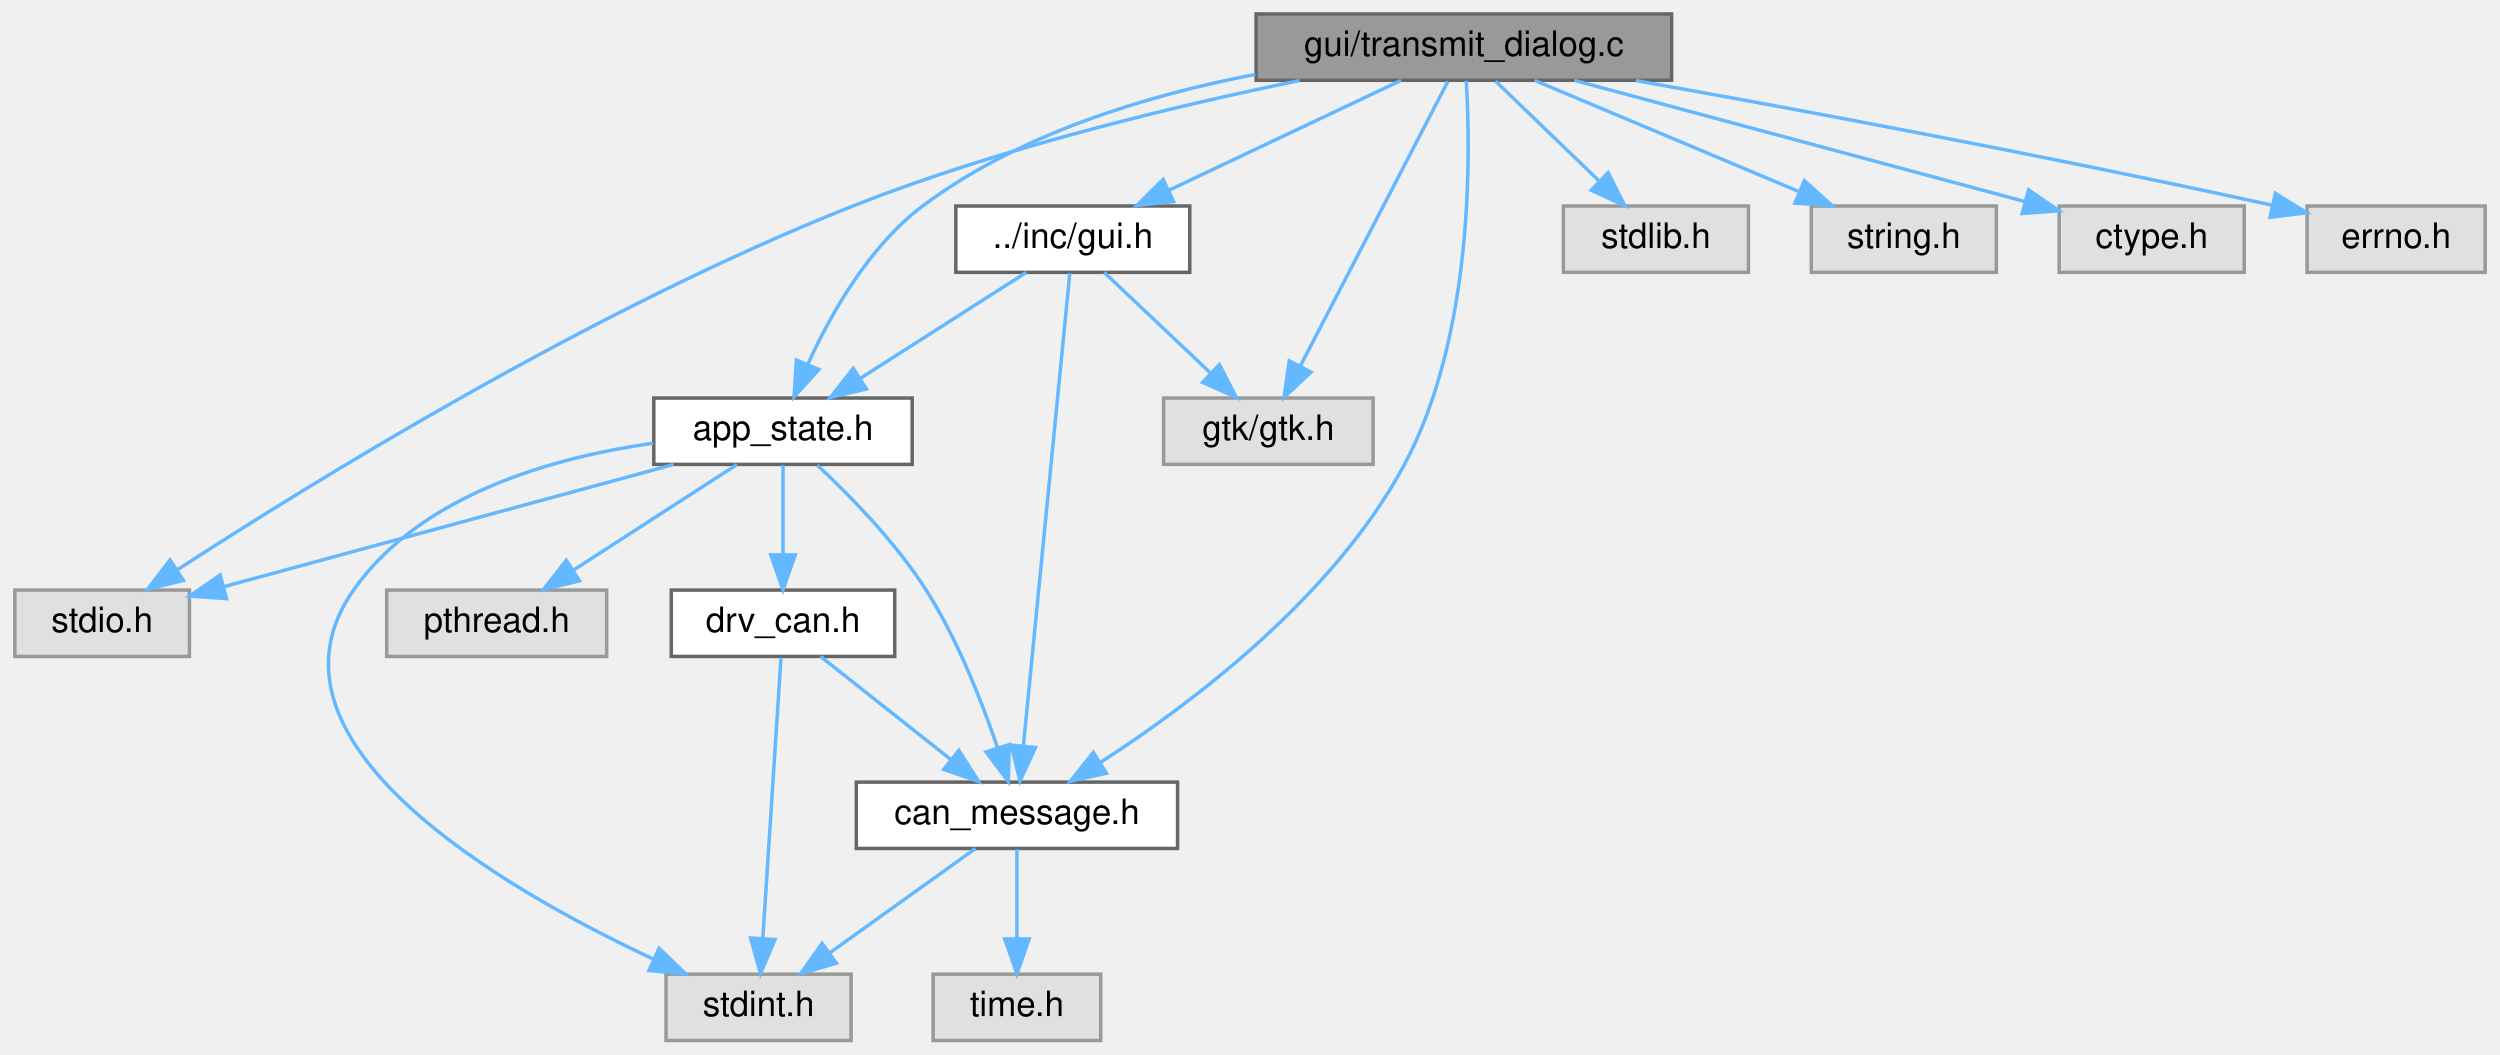
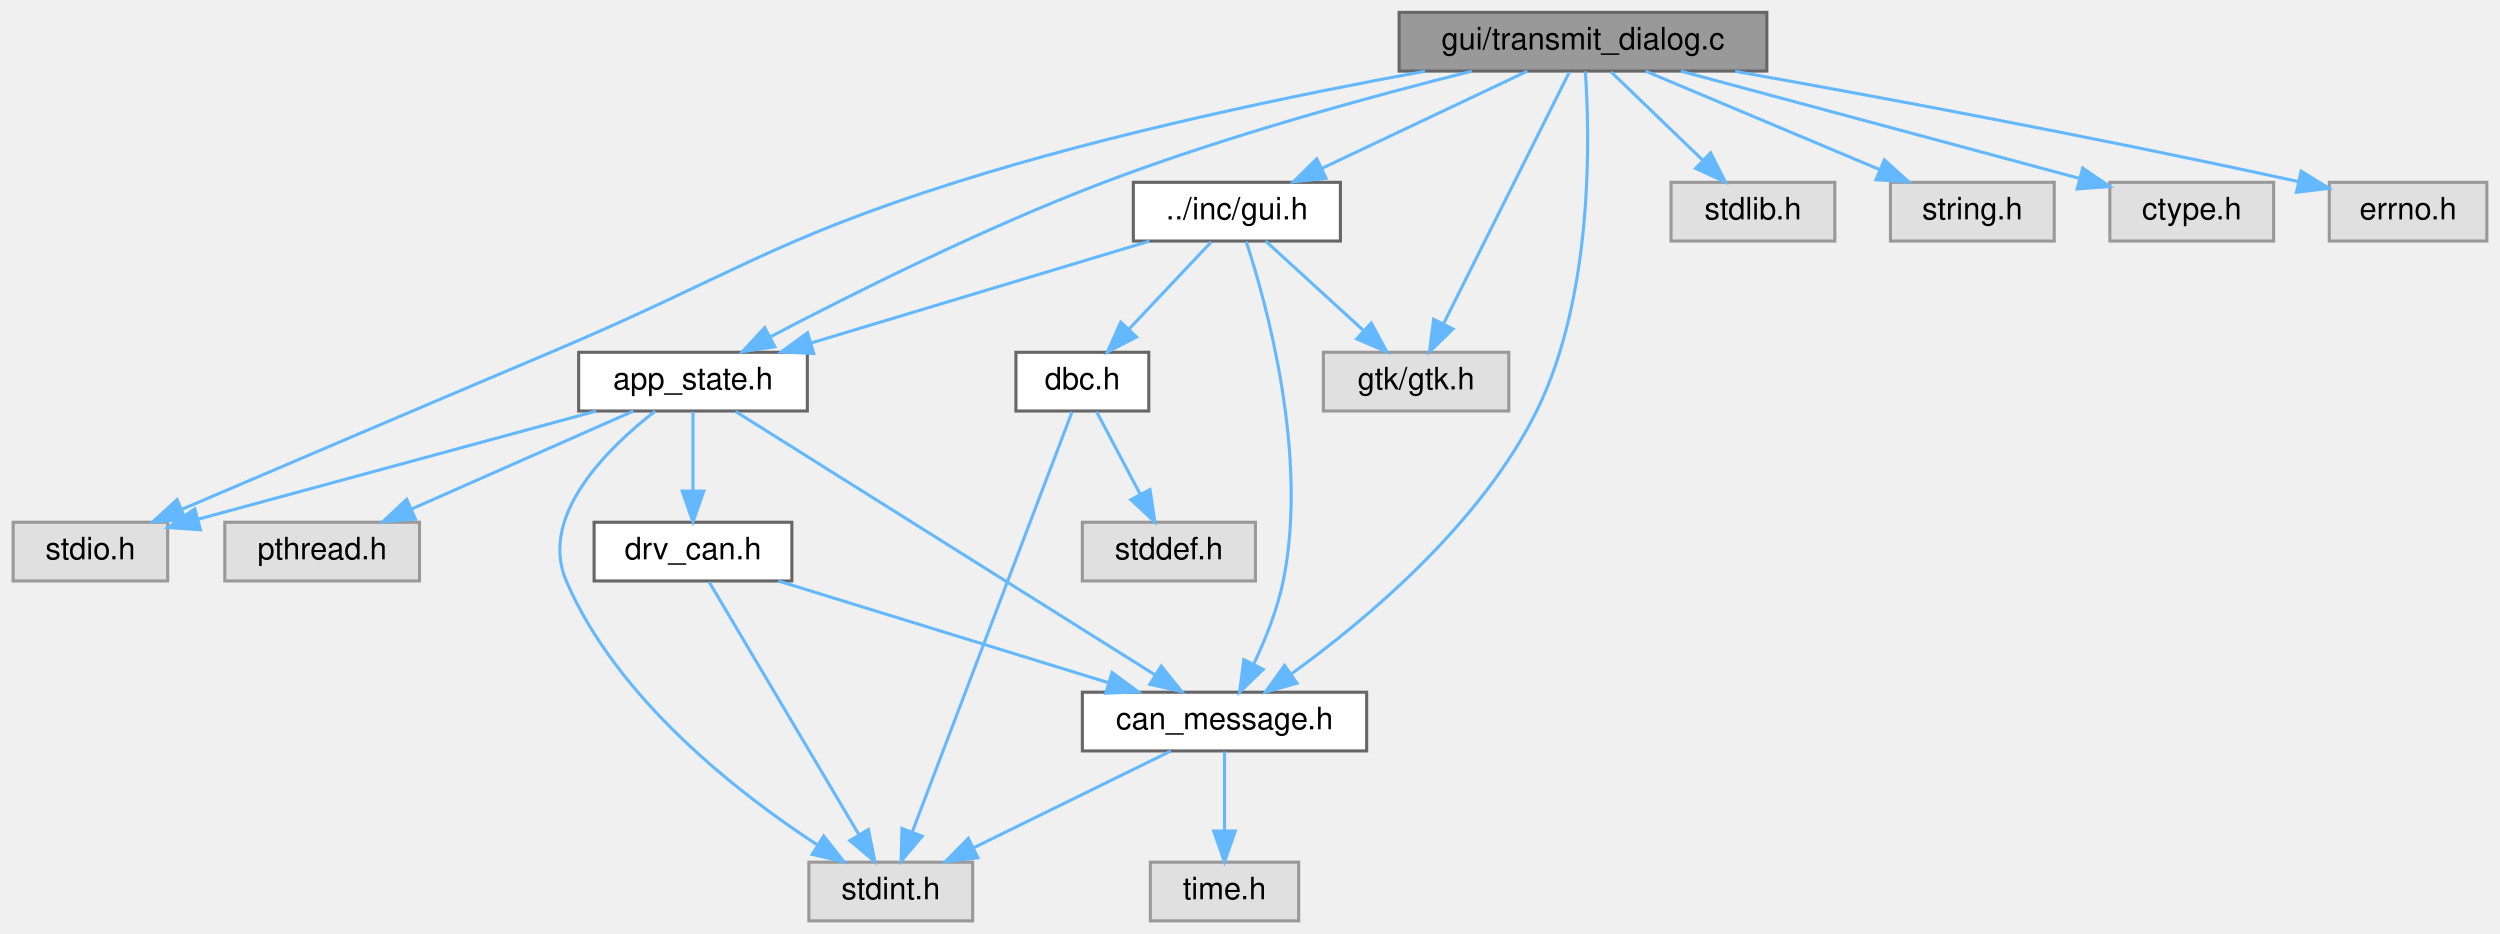
- <svg xmlns="http://www.w3.org/2000/svg" xmlns:xlink="http://www.w3.org/1999/xlink" width="716pt" height="302pt" viewBox="0.00 0.00 715.50 302.00">
+ <svg xmlns="http://www.w3.org/2000/svg" xmlns:xlink="http://www.w3.org/1999/xlink" width="809pt" height="302pt" viewBox="0.00 0.00 808.50 302.00">
  <g id="graph0" class="graph" transform="scale(1 1) rotate(0) translate(4 298)">
    <g id="Node000001" class="node">
      <g id="a_Node000001">
        <a xlink:title="Advanced (&quot;Transmit...&quot;) CAN/CAN FD message composer window.">
-           <polygon fill="#999999" stroke="#666666" points="474.5,-294 355.5,-294 355.5,-275 474.5,-275 474.5,-294" />
-           <text text-anchor="middle" x="415" y="-282" font-family="Helvetica,sans-Serif" font-size="10.00">gui/transmit_dialog.c</text>
+           <polygon fill="#999999" stroke="#666666" points="567.5,-294 448.5,-294 448.5,-275 567.5,-275 567.5,-294" />
+           <text text-anchor="middle" x="508" y="-282" font-family="Helvetica,sans-Serif" font-size="10.00">gui/transmit_dialog.c</text>
        </a>
      </g>
    </g>
    <g id="Node000002" class="node">
      <g id="a_Node000002">
        <a xlink:title=" ">
          <polygon fill="#e0e0e0" stroke="#999999" points="50,-129 0,-129 0,-110 50,-110 50,-129" />
          <text text-anchor="middle" x="25" y="-117" font-family="Helvetica,sans-Serif" font-size="10.00">stdio.h</text>
        </a>
      </g>
    </g>
    <g id="edge1_Node000001_Node000002" class="edge">
      <g id="a_edge1_Node000001_Node000002">
        <a xlink:title=" ">
-           <path fill="none" stroke="#63b8ff" d="M367.93,-274.93C332.11,-267.6 281.98,-255.59 240,-239 165.46,-209.54 84.41,-159.41 46.64,-134.88" />
-           <polygon fill="#63b8ff" stroke="#63b8ff" points="48.28,-131.78 38,-129.23 44.45,-137.63 48.28,-131.78" />
+           <path fill="none" stroke="#63b8ff" d="M456.86,-274.95C415.4,-267.39 355.74,-255.06 305,-239 244.8,-219.94 232.16,-208.6 174,-184 132.58,-166.48 84.77,-146.07 54.71,-133.22" />
+           <polygon fill="#63b8ff" stroke="#63b8ff" points="55.8,-129.88 45.23,-129.16 53.05,-136.31 55.8,-129.88" />
        </a>
      </g>
    </g>
    <g id="Node000003" class="node">
      <g id="a_Node000003">
        <a xlink:title=" ">
-           <polygon fill="#e0e0e0" stroke="#999999" points="496.5,-239 443.5,-239 443.5,-220 496.5,-220 496.5,-239" />
-           <text text-anchor="middle" x="470" y="-227" font-family="Helvetica,sans-Serif" font-size="10.00">stdlib.h</text>
+           <polygon fill="#e0e0e0" stroke="#999999" points="589.5,-239 536.5,-239 536.5,-220 589.5,-220 589.5,-239" />
+           <text text-anchor="middle" x="563" y="-227" font-family="Helvetica,sans-Serif" font-size="10.00">stdlib.h</text>
        </a>
      </g>
    </g>
    <g id="edge2_Node000001_Node000003" class="edge">
      <g id="a_edge2_Node000001_Node000003">
        <a xlink:title=" ">
-           <path fill="none" stroke="#63b8ff" d="M424.08,-274.75C432.09,-267.03 443.96,-255.6 453.62,-246.28" />
-           <polygon fill="#63b8ff" stroke="#63b8ff" points="456.31,-248.55 461.09,-239.09 451.46,-243.51 456.31,-248.55" />
+           <path fill="none" stroke="#63b8ff" d="M517.08,-274.75C525.09,-267.03 536.96,-255.6 546.62,-246.28" />
+           <polygon fill="#63b8ff" stroke="#63b8ff" points="549.31,-248.55 554.09,-239.09 544.46,-243.51 549.31,-248.55" />
        </a>
      </g>
    </g>
    <g id="Node000004" class="node">
      <g id="a_Node000004">
        <a xlink:title=" ">
-           <polygon fill="#e0e0e0" stroke="#999999" points="567.5,-239 514.5,-239 514.5,-220 567.5,-220 567.5,-239" />
-           <text text-anchor="middle" x="541" y="-227" font-family="Helvetica,sans-Serif" font-size="10.00">string.h</text>
+           <polygon fill="#e0e0e0" stroke="#999999" points="660.5,-239 607.5,-239 607.5,-220 660.5,-220 660.5,-239" />
+           <text text-anchor="middle" x="634" y="-227" font-family="Helvetica,sans-Serif" font-size="10.00">string.h</text>
        </a>
      </g>
    </g>
    <g id="edge3_Node000001_Node000004" class="edge">
      <g id="a_edge3_Node000001_Node000004">
        <a xlink:title=" ">
-           <path fill="none" stroke="#63b8ff" d="M435.24,-274.98C455.7,-266.38 487.53,-252.99 510.93,-243.15" />
-           <polygon fill="#63b8ff" stroke="#63b8ff" points="512.53,-246.27 520.39,-239.17 509.81,-239.82 512.53,-246.27" />
+           <path fill="none" stroke="#63b8ff" d="M528.24,-274.98C548.7,-266.38 580.53,-252.99 603.93,-243.15" />
+           <polygon fill="#63b8ff" stroke="#63b8ff" points="605.53,-246.27 613.39,-239.17 602.81,-239.82 605.53,-246.27" />
        </a>
      </g>
    </g>
    <g id="Node000005" class="node">
      <g id="a_Node000005">
        <a xlink:title=" ">
-           <polygon fill="#e0e0e0" stroke="#999999" points="638.5,-239 585.5,-239 585.5,-220 638.5,-220 638.5,-239" />
-           <text text-anchor="middle" x="612" y="-227" font-family="Helvetica,sans-Serif" font-size="10.00">ctype.h</text>
+           <polygon fill="#e0e0e0" stroke="#999999" points="731.5,-239 678.5,-239 678.5,-220 731.5,-220 731.5,-239" />
+           <text text-anchor="middle" x="705" y="-227" font-family="Helvetica,sans-Serif" font-size="10.00">ctype.h</text>
        </a>
      </g>
    </g>
    <g id="edge4_Node000001_Node000005" class="edge">
      <g id="a_edge4_Node000001_Node000005">
        <a xlink:title=" ">
-           <path fill="none" stroke="#63b8ff" d="M446.65,-274.98C481.85,-265.52 538.6,-250.25 575.6,-240.29" />
-           <polygon fill="#63b8ff" stroke="#63b8ff" points="576.73,-243.61 585.48,-237.63 574.91,-236.85 576.73,-243.61" />
+           <path fill="none" stroke="#63b8ff" d="M539.65,-274.98C574.85,-265.52 631.6,-250.25 668.6,-240.29" />
+           <polygon fill="#63b8ff" stroke="#63b8ff" points="669.73,-243.61 678.48,-237.63 667.91,-236.85 669.73,-243.61" />
        </a>
      </g>
    </g>
    <g id="Node000006" class="node">
      <g id="a_Node000006">
        <a xlink:title=" ">
-           <polygon fill="#e0e0e0" stroke="#999999" points="707.5,-239 656.5,-239 656.5,-220 707.5,-220 707.5,-239" />
-           <text text-anchor="middle" x="682" y="-227" font-family="Helvetica,sans-Serif" font-size="10.00">errno.h</text>
+           <polygon fill="#e0e0e0" stroke="#999999" points="800.5,-239 749.5,-239 749.5,-220 800.5,-220 800.5,-239" />
+           <text text-anchor="middle" x="775" y="-227" font-family="Helvetica,sans-Serif" font-size="10.00">errno.h</text>
        </a>
      </g>
    </g>
    <g id="edge5_Node000001_Node000006" class="edge">
      <g id="a_edge5_Node000001_Node000006">
        <a xlink:title=" ">
-           <path fill="none" stroke="#63b8ff" d="M464.26,-274.92C509.31,-266.89 578.04,-254.17 646.34,-239.27" />
-           <polygon fill="#63b8ff" stroke="#63b8ff" points="647.4,-242.62 656.42,-237.06 645.9,-235.79 647.4,-242.62" />
+           <path fill="none" stroke="#63b8ff" d="M557.26,-274.92C602.31,-266.89 671.04,-254.17 739.34,-239.27" />
+           <polygon fill="#63b8ff" stroke="#63b8ff" points="740.4,-242.62 749.42,-237.06 738.9,-235.79 740.4,-242.62" />
        </a>
      </g>
    </g>
    <g id="Node000007" class="node">
      <g id="a_Node000007">
        <a xlink:title=" ">
-           <polygon fill="#e0e0e0" stroke="#999999" points="389,-184 329,-184 329,-165 389,-165 389,-184" />
-           <text text-anchor="middle" x="359" y="-172" font-family="Helvetica,sans-Serif" font-size="10.00">gtk/gtk.h</text>
+           <polygon fill="#e0e0e0" stroke="#999999" points="484,-184 424,-184 424,-165 484,-165 484,-184" />
+           <text text-anchor="middle" x="454" y="-172" font-family="Helvetica,sans-Serif" font-size="10.00">gtk/gtk.h</text>
        </a>
      </g>
    </g>
    <g id="edge6_Node000001_Node000007" class="edge">
      <g id="a_edge6_Node000001_Node000007">
        <a xlink:title=" ">
-           <path fill="none" stroke="#63b8ff" d="M410.42,-274.66C401.22,-256.93 380.38,-216.73 368.24,-193.32" />
-           <polygon fill="#63b8ff" stroke="#63b8ff" points="371.2,-191.42 363.49,-184.16 364.99,-194.65 371.2,-191.42" />
+           <path fill="none" stroke="#63b8ff" d="M503.58,-274.66C494.72,-256.93 474.61,-216.73 462.91,-193.32" />
+           <polygon fill="#63b8ff" stroke="#63b8ff" points="465.93,-191.54 458.33,-184.16 459.67,-194.67 465.93,-191.54" />
        </a>
      </g>
    </g>
    <g id="Node000008" class="node">
      <g id="a_Node000008">
        <a xlink:href="gui_8h.html" target="_top" xlink:title="GTK GUI widget registry and the application's GUI/thread API.">
-           <polygon fill="white" stroke="#666666" points="336.5,-239 269.5,-239 269.5,-220 336.5,-220 336.5,-239" />
-           <text text-anchor="middle" x="303" y="-227" font-family="Helvetica,sans-Serif" font-size="10.00">../inc/gui.h</text>
+           <polygon fill="white" stroke="#666666" points="429.5,-239 362.5,-239 362.5,-220 429.5,-220 429.5,-239" />
+           <text text-anchor="middle" x="396" y="-227" font-family="Helvetica,sans-Serif" font-size="10.00">../inc/gui.h</text>
        </a>
      </g>
    </g>
    <g id="edge7_Node000001_Node000008" class="edge">
      <g id="a_edge7_Node000001_Node000008">
        <a xlink:title=" ">
-           <path fill="none" stroke="#63b8ff" d="M397.01,-274.98C379.07,-266.5 351.28,-253.35 330.57,-243.54" />
-           <polygon fill="#63b8ff" stroke="#63b8ff" points="331.86,-240.28 321.32,-239.17 328.86,-246.61 331.86,-240.28" />
+           <path fill="none" stroke="#63b8ff" d="M490.01,-274.98C472.07,-266.5 444.28,-253.35 423.57,-243.54" />
+           <polygon fill="#63b8ff" stroke="#63b8ff" points="424.86,-240.28 414.32,-239.17 421.86,-246.61 424.86,-240.28" />
        </a>
      </g>
    </g>
    <g id="Node000009" class="node">
      <g id="a_Node000009">
        <a xlink:href="can__message_8h.html" target="_top" xlink:title="Hardware-independent CAN/CAN FD message and statistics data types.">
-           <polygon fill="white" stroke="#666666" points="333,-74 241,-74 241,-55 333,-55 333,-74" />
-           <text text-anchor="middle" x="287" y="-62" font-family="Helvetica,sans-Serif" font-size="10.00">can_message.h</text>
-         </a>
-       </g>
-     </g>
-     <g id="edge21_Node000001_Node000009" class="edge">
-       <g id="a_edge21_Node000001_Node000009">
-         <a xlink:title=" ">
-           <path fill="none" stroke="#63b8ff" d="M415.69,-274.85C416.94,-254.4 417.8,-202.02 398,-165 377.69,-127.03 336.89,-96.39 310.82,-79.58" />
-           <polygon fill="#63b8ff" stroke="#63b8ff" points="312.6,-76.57 302.27,-74.23 308.88,-82.5 312.6,-76.57" />
+           <polygon fill="white" stroke="#666666" points="438,-74 346,-74 346,-55 438,-55 438,-74" />
+           <text text-anchor="middle" x="392" y="-62" font-family="Helvetica,sans-Serif" font-size="10.00">can_message.h</text>
+         </a>
+       </g>
+     </g>
+     <g id="edge24_Node000001_Node000009" class="edge">
+       <g id="a_edge24_Node000001_Node000009">
+         <a xlink:title=" ">
+           <path fill="none" stroke="#63b8ff" d="M508.76,-274.92C510.18,-254.62 511.57,-202.55 493,-165 474.81,-128.22 437.48,-97.15 413.65,-79.95" />
+           <polygon fill="#63b8ff" stroke="#63b8ff" points="415.45,-76.93 405.25,-74.05 411.42,-82.66 415.45,-76.93" />
        </a>
      </g>
    </g>
    <g id="Node000012" class="node">
      <g id="a_Node000012">
        <a xlink:href="app__state_8h.html" target="_top" xlink:title="Global application state shared across the GUI and worker threads.">
          <polygon fill="white" stroke="#666666" points="257,-184 183,-184 183,-165 257,-165 257,-184" />
          <text text-anchor="middle" x="220" y="-172" font-family="Helvetica,sans-Serif" font-size="10.00">app_state.h</text>
        </a>
      </g>
    </g>
-     <g id="edge20_Node000001_Node000012" class="edge">
-       <g id="a_edge20_Node000001_Node000012">
-         <a xlink:title=" ">
-           <path fill="none" stroke="#63b8ff" d="M355.26,-276.69C324.39,-270.76 287.54,-259.68 260,-239 244.57,-227.42 233.61,-207.99 227.11,-193.67" />
-           <polygon fill="#63b8ff" stroke="#63b8ff" points="230.28,-192.18 223.16,-184.33 223.83,-194.9 230.28,-192.18" />
+     <g id="edge23_Node000001_Node000012" class="edge">
+       <g id="a_edge23_Node000001_Node000012">
+         <a xlink:title=" ">
+           <path fill="none" stroke="#63b8ff" d="M472.05,-274.98C440.28,-267.03 392.92,-254.14 353,-239 314.22,-224.29 271.23,-202.75 244.9,-188.93" />
+           <polygon fill="#63b8ff" stroke="#63b8ff" points="246.47,-185.8 236,-184.21 243.2,-191.98 246.47,-185.8" />
        </a>
      </g>
    </g>
    <g id="edge8_Node000008_Node000007" class="edge">
      <g id="a_edge8_Node000008_Node000007">
        <a xlink:title=" ">
-           <path fill="none" stroke="#63b8ff" d="M312,-219.98C320.19,-212.23 332.51,-200.58 342.47,-191.14" />
-           <polygon fill="#63b8ff" stroke="#63b8ff" points="344.98,-193.59 349.84,-184.17 340.17,-188.5 344.98,-193.59" />
+           <path fill="none" stroke="#63b8ff" d="M405.32,-219.98C413.81,-212.23 426.56,-200.58 436.88,-191.14" />
+           <polygon fill="#63b8ff" stroke="#63b8ff" points="439.49,-193.5 444.51,-184.17 434.77,-188.33 439.49,-193.5" />
        </a>
      </g>
    </g>
    <g id="edge9_Node000008_Node000009" class="edge">
      <g id="a_edge9_Node000008_Node000009">
        <a xlink:title=" ">
-           <path fill="none" stroke="#63b8ff" d="M302.14,-219.74C299.64,-194.31 292.36,-120.08 288.88,-84.69" />
-           <polygon fill="#63b8ff" stroke="#63b8ff" points="292.32,-83.92 287.86,-74.31 285.36,-84.6 292.32,-83.92" />
+           <path fill="none" stroke="#63b8ff" d="M399.03,-219.8C405.48,-200.1 419.31,-150.63 411,-110 409.11,-100.74 405.21,-91.03 401.43,-83.04" />
+           <polygon fill="#63b8ff" stroke="#63b8ff" points="404.51,-81.37 396.88,-74.02 398.26,-84.53 404.51,-81.37" />
        </a>
      </g>
    </g>
    <g id="edge12_Node000008_Node000012" class="edge">
      <g id="a_edge12_Node000008_Node000012">
        <a xlink:title=" ">
-           <path fill="none" stroke="#63b8ff" d="M289.66,-219.98C276.91,-211.84 257.45,-199.41 242.33,-189.76" />
-           <polygon fill="#63b8ff" stroke="#63b8ff" points="243.89,-186.6 233.58,-184.17 240.12,-192.5 243.89,-186.6" />
+           <path fill="none" stroke="#63b8ff" d="M367.72,-219.98C338.05,-211.05 291.21,-196.94 258.25,-187.02" />
+           <polygon fill="#63b8ff" stroke="#63b8ff" points="259.08,-183.61 248.5,-184.08 257.07,-190.32 259.08,-183.61" />
+         </a>
+       </g>
+     </g>
+     <g id="Node000015" class="node">
+       <g id="a_Node000015">
+         <a xlink:href="dbc_8h.html" target="_top" xlink:title="Minimal CAN database (DBC) model, parser, and signal decoder.">
+           <polygon fill="white" stroke="#666666" points="367.5,-184 324.5,-184 324.5,-165 367.5,-165 367.5,-184" />
+           <text text-anchor="middle" x="346" y="-172" font-family="Helvetica,sans-Serif" font-size="10.00">dbc.h</text>
+         </a>
+       </g>
+     </g>
+     <g id="edge20_Node000008_Node000015" class="edge">
+       <g id="a_edge20_Node000008_Node000015">
+         <a xlink:title=" ">
+           <path fill="none" stroke="#63b8ff" d="M387.74,-219.75C380.54,-212.11 369.89,-200.82 361.15,-191.56" />
+           <polygon fill="#63b8ff" stroke="#63b8ff" points="363.51,-188.96 354.1,-184.09 358.42,-193.76 363.51,-188.96" />
        </a>
      </g>
    </g>
    <g id="Node000010" class="node">
      <g id="a_Node000010">
        <a xlink:title=" ">
-           <polygon fill="#e0e0e0" stroke="#999999" points="239.5,-19 186.5,-19 186.5,0 239.5,0 239.5,-19" />
-           <text text-anchor="middle" x="213" y="-7" font-family="Helvetica,sans-Serif" font-size="10.00">stdint.h</text>
+           <polygon fill="#e0e0e0" stroke="#999999" points="310.5,-19 257.5,-19 257.5,0 310.5,0 310.5,-19" />
+           <text text-anchor="middle" x="284" y="-7" font-family="Helvetica,sans-Serif" font-size="10.00">stdint.h</text>
        </a>
      </g>
    </g>
    <g id="edge10_Node000009_Node000010" class="edge">
      <g id="a_edge10_Node000009_Node000010">
        <a xlink:title=" ">
-           <path fill="none" stroke="#63b8ff" d="M275.11,-54.98C263.85,-46.92 246.71,-34.65 233.29,-25.03" />
-           <polygon fill="#63b8ff" stroke="#63b8ff" points="235.27,-22.15 225.11,-19.17 231.2,-27.84 235.27,-22.15" />
+           <path fill="none" stroke="#63b8ff" d="M374.65,-54.98C357.43,-46.54 330.8,-33.47 310.85,-23.68" />
+           <polygon fill="#63b8ff" stroke="#63b8ff" points="312.19,-20.43 301.67,-19.17 309.1,-26.72 312.19,-20.43" />
        </a>
      </g>
    </g>
    <g id="Node000011" class="node">
      <g id="a_Node000011">
        <a xlink:title=" ">
-           <polygon fill="#e0e0e0" stroke="#999999" points="311,-19 263,-19 263,0 311,0 311,-19" />
-           <text text-anchor="middle" x="287" y="-7" font-family="Helvetica,sans-Serif" font-size="10.00">time.h</text>
+           <polygon fill="#e0e0e0" stroke="#999999" points="416,-19 368,-19 368,0 416,0 416,-19" />
+           <text text-anchor="middle" x="392" y="-7" font-family="Helvetica,sans-Serif" font-size="10.00">time.h</text>
        </a>
      </g>
    </g>
    <g id="edge11_Node000009_Node000011" class="edge">
      <g id="a_edge11_Node000009_Node000011">
        <a xlink:title=" ">
-           <path fill="none" stroke="#63b8ff" d="M287,-54.75C287,-47.8 287,-37.85 287,-29.13" />
-           <polygon fill="#63b8ff" stroke="#63b8ff" points="290.5,-29.09 287,-19.09 283.5,-29.09 290.5,-29.09" />
+           <path fill="none" stroke="#63b8ff" d="M392,-54.75C392,-47.8 392,-37.85 392,-29.13" />
+           <polygon fill="#63b8ff" stroke="#63b8ff" points="395.5,-29.09 392,-19.09 388.5,-29.09 395.5,-29.09" />
        </a>
      </g>
    </g>
    <g id="edge15_Node000012_Node000002" class="edge">
      <g id="a_edge15_Node000012_Node000002">
        <a xlink:title=" ">
          <path fill="none" stroke="#63b8ff" d="M188.67,-164.98C153.44,-155.41 96.39,-139.9 59.8,-129.96" />
          <polygon fill="#63b8ff" stroke="#63b8ff" points="60.62,-126.55 50.05,-127.31 58.79,-133.31 60.62,-126.55" />
        </a>
      </g>
    </g>
    <g id="edge16_Node000012_Node000009" class="edge">
      <g id="a_edge16_Node000012_Node000009">
        <a xlink:title=" ">
-           <path fill="none" stroke="#63b8ff" d="M229.85,-164.76C238.9,-156.33 252.2,-142.83 261,-129 269.99,-114.87 276.95,-97.1 281.4,-83.95" />
-           <polygon fill="#63b8ff" stroke="#63b8ff" points="284.81,-84.77 284.53,-74.18 278.14,-82.64 284.81,-84.77" />
+           <path fill="none" stroke="#63b8ff" d="M233.78,-164.84C263.35,-146.28 333.09,-102.49 369.3,-79.75" />
+           <polygon fill="#63b8ff" stroke="#63b8ff" points="371.54,-82.48 378.15,-74.2 367.82,-76.55 371.54,-82.48" />
        </a>
      </g>
    </g>
    <g id="edge14_Node000012_Node000010" class="edge">
      <g id="a_edge14_Node000012_Node000010">
        <a xlink:title=" ">
-           <path fill="none" stroke="#63b8ff" d="M182.81,-171.07C154.14,-167.01 116.24,-156.42 97,-129 66.72,-85.84 139.14,-43.78 182.81,-23.34" />
-           <polygon fill="#63b8ff" stroke="#63b8ff" points="184.51,-26.41 192.16,-19.08 181.61,-20.04 184.51,-26.41" />
+           <path fill="none" stroke="#63b8ff" d="M207.82,-164.99C192.68,-153.27 169.88,-131.22 179,-110 195.44,-71.78 234.57,-41.36 260.14,-24.65" />
+           <polygon fill="#63b8ff" stroke="#63b8ff" points="262.3,-27.43 268.88,-19.12 258.56,-21.51 262.3,-27.43" />
        </a>
      </g>
    </g>
    <g id="Node000013" class="node">
      <g id="a_Node000013">
        <a xlink:title=" ">
-           <polygon fill="#e0e0e0" stroke="#999999" points="169.5,-129 106.5,-129 106.5,-110 169.5,-110 169.5,-129" />
-           <text text-anchor="middle" x="138" y="-117" font-family="Helvetica,sans-Serif" font-size="10.00">pthread.h</text>
+           <polygon fill="#e0e0e0" stroke="#999999" points="131.5,-129 68.5,-129 68.5,-110 131.5,-110 131.5,-129" />
+           <text text-anchor="middle" x="100" y="-117" font-family="Helvetica,sans-Serif" font-size="10.00">pthread.h</text>
        </a>
      </g>
    </g>
    <g id="edge13_Node000012_Node000013" class="edge">
      <g id="a_edge13_Node000012_Node000013">
        <a xlink:title=" ">
-           <path fill="none" stroke="#63b8ff" d="M206.83,-164.98C194.23,-156.84 175,-144.41 160.06,-134.76" />
-           <polygon fill="#63b8ff" stroke="#63b8ff" points="161.71,-131.66 151.41,-129.17 157.91,-137.54 161.71,-131.66" />
+           <path fill="none" stroke="#63b8ff" d="M200.72,-164.98C181.33,-156.42 151.19,-143.11 128.93,-133.28" />
+           <polygon fill="#63b8ff" stroke="#63b8ff" points="130.19,-130.01 119.63,-129.17 127.36,-136.41 130.19,-130.01" />
        </a>
      </g>
    </g>
    <g id="Node000014" class="node">
      <g id="a_Node000014">
        <a xlink:href="drv__can_8h.html" target="_top" xlink:title="Generic CAN driver abstraction (vtable) and thin wrapper API.">
          <polygon fill="white" stroke="#666666" points="252,-129 188,-129 188,-110 252,-110 252,-129" />
          <text text-anchor="middle" x="220" y="-117" font-family="Helvetica,sans-Serif" font-size="10.00">drv_can.h</text>
        </a>
      </g>
    </g>
    <g id="edge17_Node000012_Node000014" class="edge">
      <g id="a_edge17_Node000012_Node000014">
        <a xlink:title=" ">
          <path fill="none" stroke="#63b8ff" d="M220,-164.75C220,-157.8 220,-147.85 220,-139.13" />
          <polygon fill="#63b8ff" stroke="#63b8ff" points="223.5,-139.09 220,-129.09 216.5,-139.09 223.5,-139.09" />
        </a>
      </g>
    </g>
    <g id="edge19_Node000014_Node000009" class="edge">
      <g id="a_edge19_Node000014_Node000009">
        <a xlink:title=" ">
-           <path fill="none" stroke="#63b8ff" d="M230.76,-109.98C240.77,-102.07 255.89,-90.11 267.93,-80.58" />
-           <polygon fill="#63b8ff" stroke="#63b8ff" points="270.37,-83.12 276.04,-74.17 266.03,-77.63 270.37,-83.12" />
+           <path fill="none" stroke="#63b8ff" d="M247.63,-109.98C276.51,-101.09 322.01,-87.07 354.2,-77.15" />
+           <polygon fill="#63b8ff" stroke="#63b8ff" points="355.62,-80.37 364.15,-74.08 353.56,-73.68 355.62,-80.37" />
        </a>
      </g>
    </g>
    <g id="edge18_Node000014_Node000010" class="edge">
      <g id="a_edge18_Node000014_Node000010">
        <a xlink:title=" ">
-           <path fill="none" stroke="#63b8ff" d="M219.43,-109.66C218.29,-92.17 215.74,-52.8 214.22,-29.27" />
-           <polygon fill="#63b8ff" stroke="#63b8ff" points="217.7,-28.91 213.56,-19.16 210.72,-29.36 217.7,-28.91" />
+           <path fill="none" stroke="#63b8ff" d="M225.24,-109.66C235.79,-91.85 259.78,-51.37 273.63,-28.01" />
+           <polygon fill="#63b8ff" stroke="#63b8ff" points="276.78,-29.55 278.87,-19.16 270.76,-25.98 276.78,-29.55" />
+         </a>
+       </g>
+     </g>
+     <g id="edge22_Node000015_Node000010" class="edge">
+       <g id="a_edge22_Node000015_Node000010">
+         <a xlink:title=" ">
+           <path fill="none" stroke="#63b8ff" d="M342.67,-164.74C332.91,-139.09 304.27,-63.78 290.95,-28.78" />
+           <polygon fill="#63b8ff" stroke="#63b8ff" points="294.18,-27.41 287.35,-19.31 287.63,-29.9 294.18,-27.41" />
+         </a>
+       </g>
+     </g>
+     <g id="Node000016" class="node">
+       <g id="a_Node000016">
+         <a xlink:title=" ">
+           <polygon fill="#e0e0e0" stroke="#999999" points="402,-129 346,-129 346,-110 402,-110 402,-129" />
+           <text text-anchor="middle" x="374" y="-117" font-family="Helvetica,sans-Serif" font-size="10.00">stddef.h</text>
+         </a>
+       </g>
+     </g>
+     <g id="edge21_Node000015_Node000016" class="edge">
+       <g id="a_edge21_Node000015_Node000016">
+         <a xlink:title=" ">
+           <path fill="none" stroke="#63b8ff" d="M350.62,-164.75C354.46,-157.49 360.02,-146.95 364.76,-137.98" />
+           <polygon fill="#63b8ff" stroke="#63b8ff" points="367.89,-139.57 369.46,-129.09 361.7,-136.3 367.89,-139.57" />
        </a>
      </g>
    </g>
  </g>
</svg>
